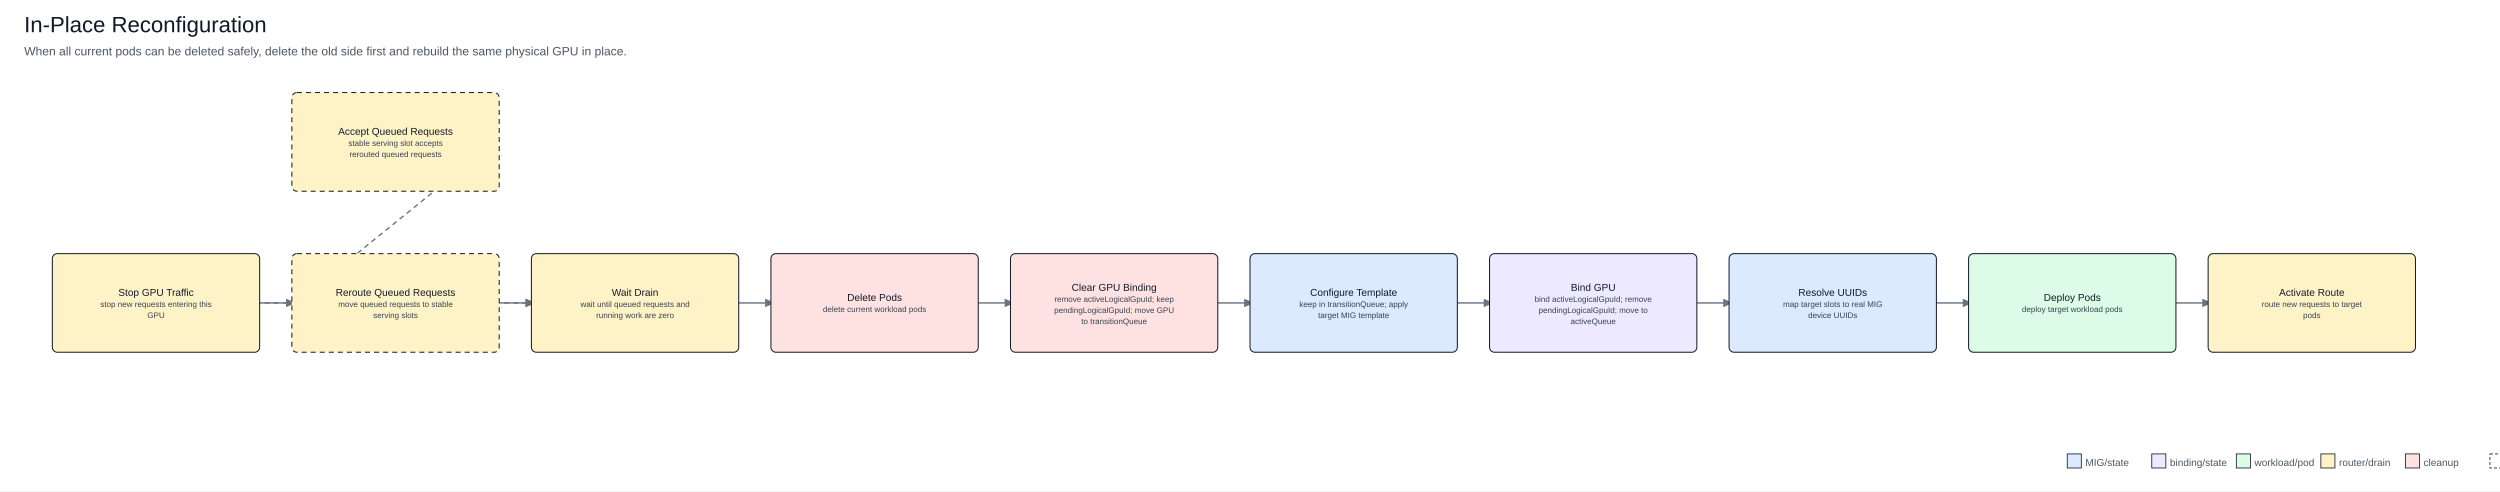
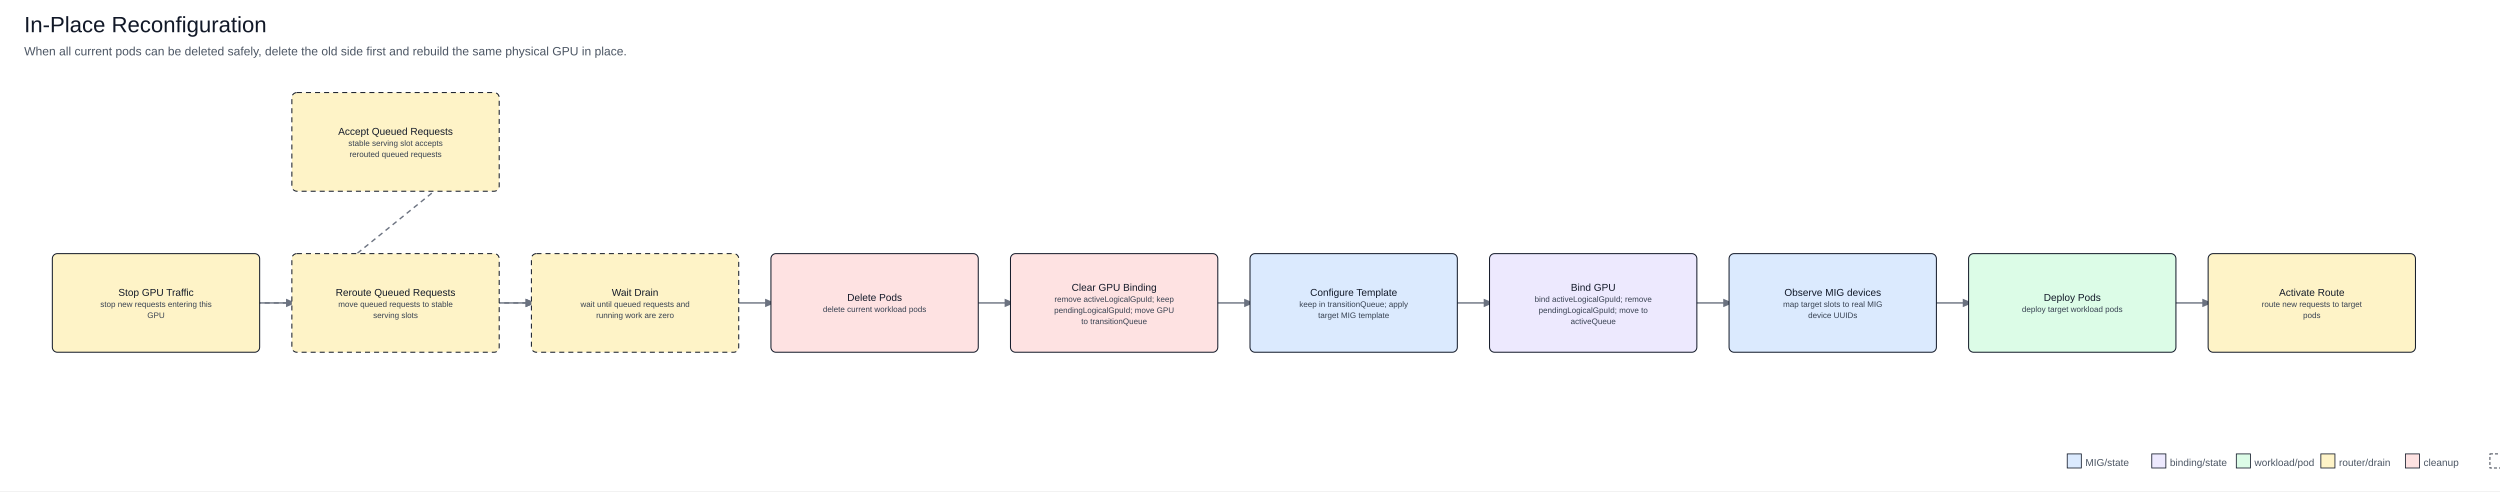
<svg xmlns="http://www.w3.org/2000/svg" width="2484" height="488" viewBox="0 0 2484 488">
  <defs>
    <marker id="arrow" markerWidth="8" markerHeight="8" refX="7" refY="3" orient="auto" markerUnits="strokeWidth">
      <path d="M0,0 L0,6 L7,3 z" fill="#6b7280" />
    </marker>
  </defs>
  <rect x="0" y="0" width="100%" height="100%" fill="#ffffff" />
  <text x="24.0" y="32.0" text-anchor="start" font-family="Arial, sans-serif" font-size="22" fill="#111827">In-Place Reconfiguration</text>
  <text x="24.0" y="55.0" text-anchor="start" font-family="Arial, sans-serif" font-size="12" fill="#4b5563">When all current pods can be deleted safely, delete the old side first and rebuild the same physical GPU in place.</text>
  <line x1="492.0" y1="141.0" x2="294.0" y2="301.0" stroke="#6b7280" stroke-width="1.4" stroke-dasharray="5 4" marker-end="url(#arrow)" />
  <line x1="254.0" y1="301.0" x2="294.0" y2="301.0" stroke="#6b7280" stroke-width="1.4" stroke-dasharray="5 4" marker-end="url(#arrow)" />
  <line x1="492.0" y1="301.0" x2="532.0" y2="301.0" stroke="#6b7280" stroke-width="1.4" stroke-dasharray="5 4" marker-end="url(#arrow)" />
  <line x1="254.0" y1="301.0" x2="532.0" y2="301.0" stroke="#6b7280" stroke-width="1.4" marker-end="url(#arrow)" />
  <line x1="730.0" y1="301.0" x2="770.0" y2="301.0" stroke="#6b7280" stroke-width="1.4" marker-end="url(#arrow)" />
  <line x1="968.0" y1="301.0" x2="1008.0" y2="301.0" stroke="#6b7280" stroke-width="1.4" marker-end="url(#arrow)" />
  <line x1="1206.0" y1="301.0" x2="1246.0" y2="301.0" stroke="#6b7280" stroke-width="1.4" marker-end="url(#arrow)" />
  <line x1="1444.0" y1="301.0" x2="1484.0" y2="301.0" stroke="#6b7280" stroke-width="1.4" marker-end="url(#arrow)" />
  <line x1="1682.0" y1="301.0" x2="1722.0" y2="301.0" stroke="#6b7280" stroke-width="1.4" marker-end="url(#arrow)" />
  <line x1="1920.0" y1="301.0" x2="1960.0" y2="301.0" stroke="#6b7280" stroke-width="1.4" marker-end="url(#arrow)" />
  <line x1="2158.0" y1="301.0" x2="2198.0" y2="301.0" stroke="#6b7280" stroke-width="1.4" marker-end="url(#arrow)" />
  <rect x="290.0" y="92.0" width="206" height="98" rx="5" fill="#fef3c7" stroke="#111827" stroke-width="1" stroke-dasharray="5 4" />
  <text x="393.0" y="134.0" text-anchor="middle" font-family="Arial, sans-serif" font-size="10" fill="#111827">Accept Queued Requests</text>
  <text x="393.0" y="145.0" text-anchor="middle" font-family="Arial, sans-serif" font-size="8" fill="#374151">stable serving slot accepts</text>
  <text x="393.0" y="156.0" text-anchor="middle" font-family="Arial, sans-serif" font-size="8" fill="#374151">rerouted queued requests</text>
  <rect x="52.0" y="252.0" width="206" height="98" rx="5" fill="#fef3c7" stroke="#111827" stroke-width="1" />
  <text x="155.0" y="294.0" text-anchor="middle" font-family="Arial, sans-serif" font-size="10" fill="#111827">Stop GPU Traffic</text>
  <text x="155.0" y="305.0" text-anchor="middle" font-family="Arial, sans-serif" font-size="8" fill="#374151">stop new requests entering this</text>
  <text x="155.0" y="316.0" text-anchor="middle" font-family="Arial, sans-serif" font-size="8" fill="#374151">GPU</text>
  <rect x="290.0" y="252.0" width="206" height="98" rx="5" fill="#fef3c7" stroke="#111827" stroke-width="1" stroke-dasharray="5 4" />
  <text x="393.0" y="294.0" text-anchor="middle" font-family="Arial, sans-serif" font-size="10" fill="#111827">Reroute Queued Requests</text>
  <text x="393.0" y="305.0" text-anchor="middle" font-family="Arial, sans-serif" font-size="8" fill="#374151">move queued requests to stable</text>
  <text x="393.0" y="316.0" text-anchor="middle" font-family="Arial, sans-serif" font-size="8" fill="#374151">serving slots</text>
-   <rect x="528.0" y="252.0" width="206" height="98" rx="5" fill="#fef3c7" stroke="#111827" stroke-width="1" />
+   <rect x="528.0" y="252.0" width="206" height="98" rx="5" fill="#fef3c7" stroke="#111827" stroke-width="1" stroke-dasharray="5 4" />
  <text x="631.0" y="294.0" text-anchor="middle" font-family="Arial, sans-serif" font-size="10" fill="#111827">Wait Drain</text>
  <text x="631.0" y="305.0" text-anchor="middle" font-family="Arial, sans-serif" font-size="8" fill="#374151">wait until queued requests and</text>
  <text x="631.0" y="316.0" text-anchor="middle" font-family="Arial, sans-serif" font-size="8" fill="#374151">running work are zero</text>
  <rect x="766.0" y="252.0" width="206" height="98" rx="5" fill="#fee2e2" stroke="#111827" stroke-width="1" />
  <text x="869.0" y="299.0" text-anchor="middle" font-family="Arial, sans-serif" font-size="10" fill="#111827">Delete Pods</text>
  <text x="869.0" y="310.0" text-anchor="middle" font-family="Arial, sans-serif" font-size="8" fill="#374151">delete current workload pods</text>
  <rect x="1004.0" y="252.0" width="206" height="98" rx="5" fill="#fee2e2" stroke="#111827" stroke-width="1" />
  <text x="1107.0" y="289.0" text-anchor="middle" font-family="Arial, sans-serif" font-size="10" fill="#111827">Clear GPU Binding</text>
  <text x="1107.0" y="300.0" text-anchor="middle" font-family="Arial, sans-serif" font-size="8" fill="#374151">remove activeLogicalGpuId; keep</text>
  <text x="1107.0" y="311.0" text-anchor="middle" font-family="Arial, sans-serif" font-size="8" fill="#374151">pendingLogicalGpuId; move GPU</text>
  <text x="1107.0" y="322.0" text-anchor="middle" font-family="Arial, sans-serif" font-size="8" fill="#374151">to transitionQueue</text>
  <rect x="1242.0" y="252.0" width="206" height="98" rx="5" fill="#dbeafe" stroke="#111827" stroke-width="1" />
  <text x="1345.0" y="294.0" text-anchor="middle" font-family="Arial, sans-serif" font-size="10" fill="#111827">Configure Template</text>
  <text x="1345.0" y="305.0" text-anchor="middle" font-family="Arial, sans-serif" font-size="8" fill="#374151">keep in transitionQueue; apply</text>
  <text x="1345.0" y="316.0" text-anchor="middle" font-family="Arial, sans-serif" font-size="8" fill="#374151">target MIG template</text>
  <rect x="1480.0" y="252.0" width="206" height="98" rx="5" fill="#ede9fe" stroke="#111827" stroke-width="1" />
  <text x="1583.0" y="289.0" text-anchor="middle" font-family="Arial, sans-serif" font-size="10" fill="#111827">Bind GPU</text>
  <text x="1583.0" y="300.0" text-anchor="middle" font-family="Arial, sans-serif" font-size="8" fill="#374151">bind activeLogicalGpuId; remove</text>
  <text x="1583.0" y="311.0" text-anchor="middle" font-family="Arial, sans-serif" font-size="8" fill="#374151">pendingLogicalGpuId; move to</text>
  <text x="1583.0" y="322.0" text-anchor="middle" font-family="Arial, sans-serif" font-size="8" fill="#374151">activeQueue</text>
  <rect x="1718.0" y="252.0" width="206" height="98" rx="5" fill="#dbeafe" stroke="#111827" stroke-width="1" />
-   <text x="1821.0" y="294.0" text-anchor="middle" font-family="Arial, sans-serif" font-size="10" fill="#111827">Resolve UUIDs</text>
+   <text x="1821.0" y="294.0" text-anchor="middle" font-family="Arial, sans-serif" font-size="10" fill="#111827">Observe MIG devices</text>
  <text x="1821.0" y="305.0" text-anchor="middle" font-family="Arial, sans-serif" font-size="8" fill="#374151">map target slots to real MIG</text>
  <text x="1821.0" y="316.0" text-anchor="middle" font-family="Arial, sans-serif" font-size="8" fill="#374151">device UUIDs</text>
  <rect x="1956.0" y="252.0" width="206" height="98" rx="5" fill="#dcfce7" stroke="#111827" stroke-width="1" />
  <text x="2059.0" y="299.0" text-anchor="middle" font-family="Arial, sans-serif" font-size="10" fill="#111827">Deploy Pods</text>
  <text x="2059.0" y="310.0" text-anchor="middle" font-family="Arial, sans-serif" font-size="8" fill="#374151">deploy target workload pods</text>
  <rect x="2194.0" y="252.0" width="206" height="98" rx="5" fill="#fef3c7" stroke="#111827" stroke-width="1" />
  <text x="2297.0" y="294.0" text-anchor="middle" font-family="Arial, sans-serif" font-size="10" fill="#111827">Activate Route</text>
  <text x="2297.0" y="305.0" text-anchor="middle" font-family="Arial, sans-serif" font-size="8" fill="#374151">route new requests to target</text>
  <text x="2297.0" y="316.0" text-anchor="middle" font-family="Arial, sans-serif" font-size="8" fill="#374151">pods</text>
  <rect x="2054" y="451" width="14" height="14" fill="#dbeafe" stroke="#111827" stroke-width="0.8" />
  <text x="2072.0" y="463.0" text-anchor="start" font-family="Arial, sans-serif" font-size="10" fill="#4b5563">MIG/state</text>
  <rect x="2138" y="451" width="14" height="14" fill="#ede9fe" stroke="#111827" stroke-width="0.8" />
  <text x="2156.0" y="463.0" text-anchor="start" font-family="Arial, sans-serif" font-size="10" fill="#4b5563">binding/state</text>
  <rect x="2222" y="451" width="14" height="14" fill="#dcfce7" stroke="#111827" stroke-width="0.8" />
  <text x="2240.0" y="463.0" text-anchor="start" font-family="Arial, sans-serif" font-size="10" fill="#4b5563">workload/pod</text>
  <rect x="2306" y="451" width="14" height="14" fill="#fef3c7" stroke="#111827" stroke-width="0.8" />
  <text x="2324.0" y="463.0" text-anchor="start" font-family="Arial, sans-serif" font-size="10" fill="#4b5563">router/drain</text>
  <rect x="2390" y="451" width="14" height="14" fill="#fee2e2" stroke="#111827" stroke-width="0.8" />
  <text x="2408.0" y="463.0" text-anchor="start" font-family="Arial, sans-serif" font-size="10" fill="#4b5563">cleanup</text>
  <rect x="2474" y="451" width="14" height="14" fill="#ffffff" stroke="#111827" stroke-width="0.8" stroke-dasharray="3 2" />
  <text x="2492.0" y="463.0" text-anchor="start" font-family="Arial, sans-serif" font-size="10" fill="#4b5563">optional</text>
</svg>
